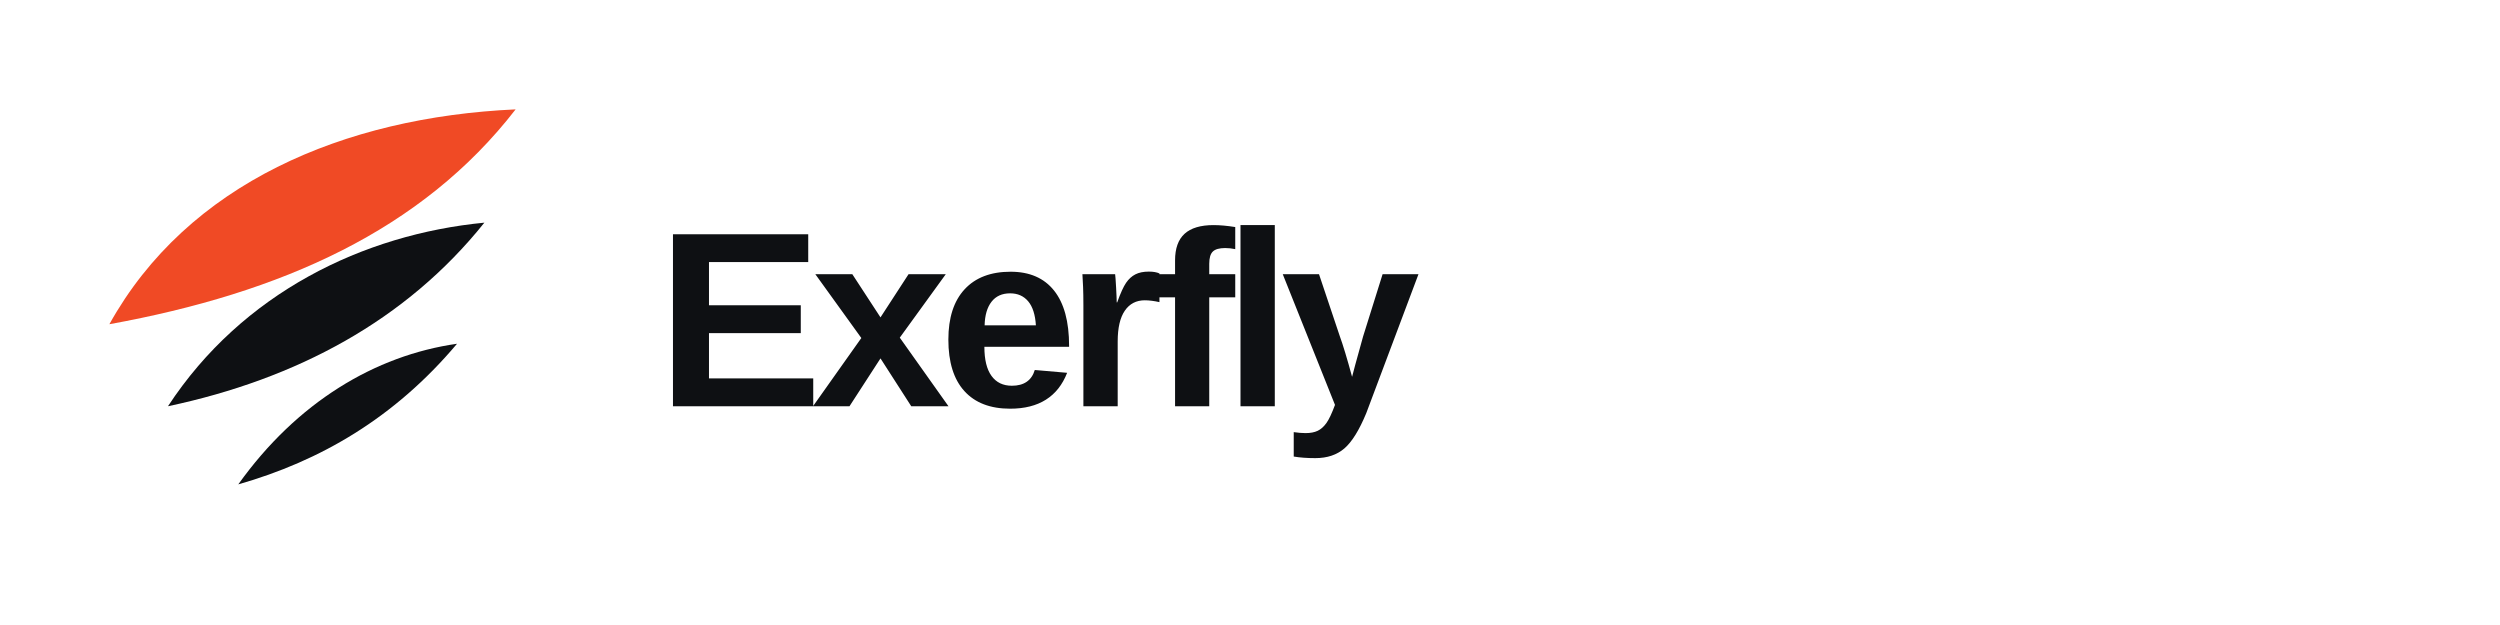
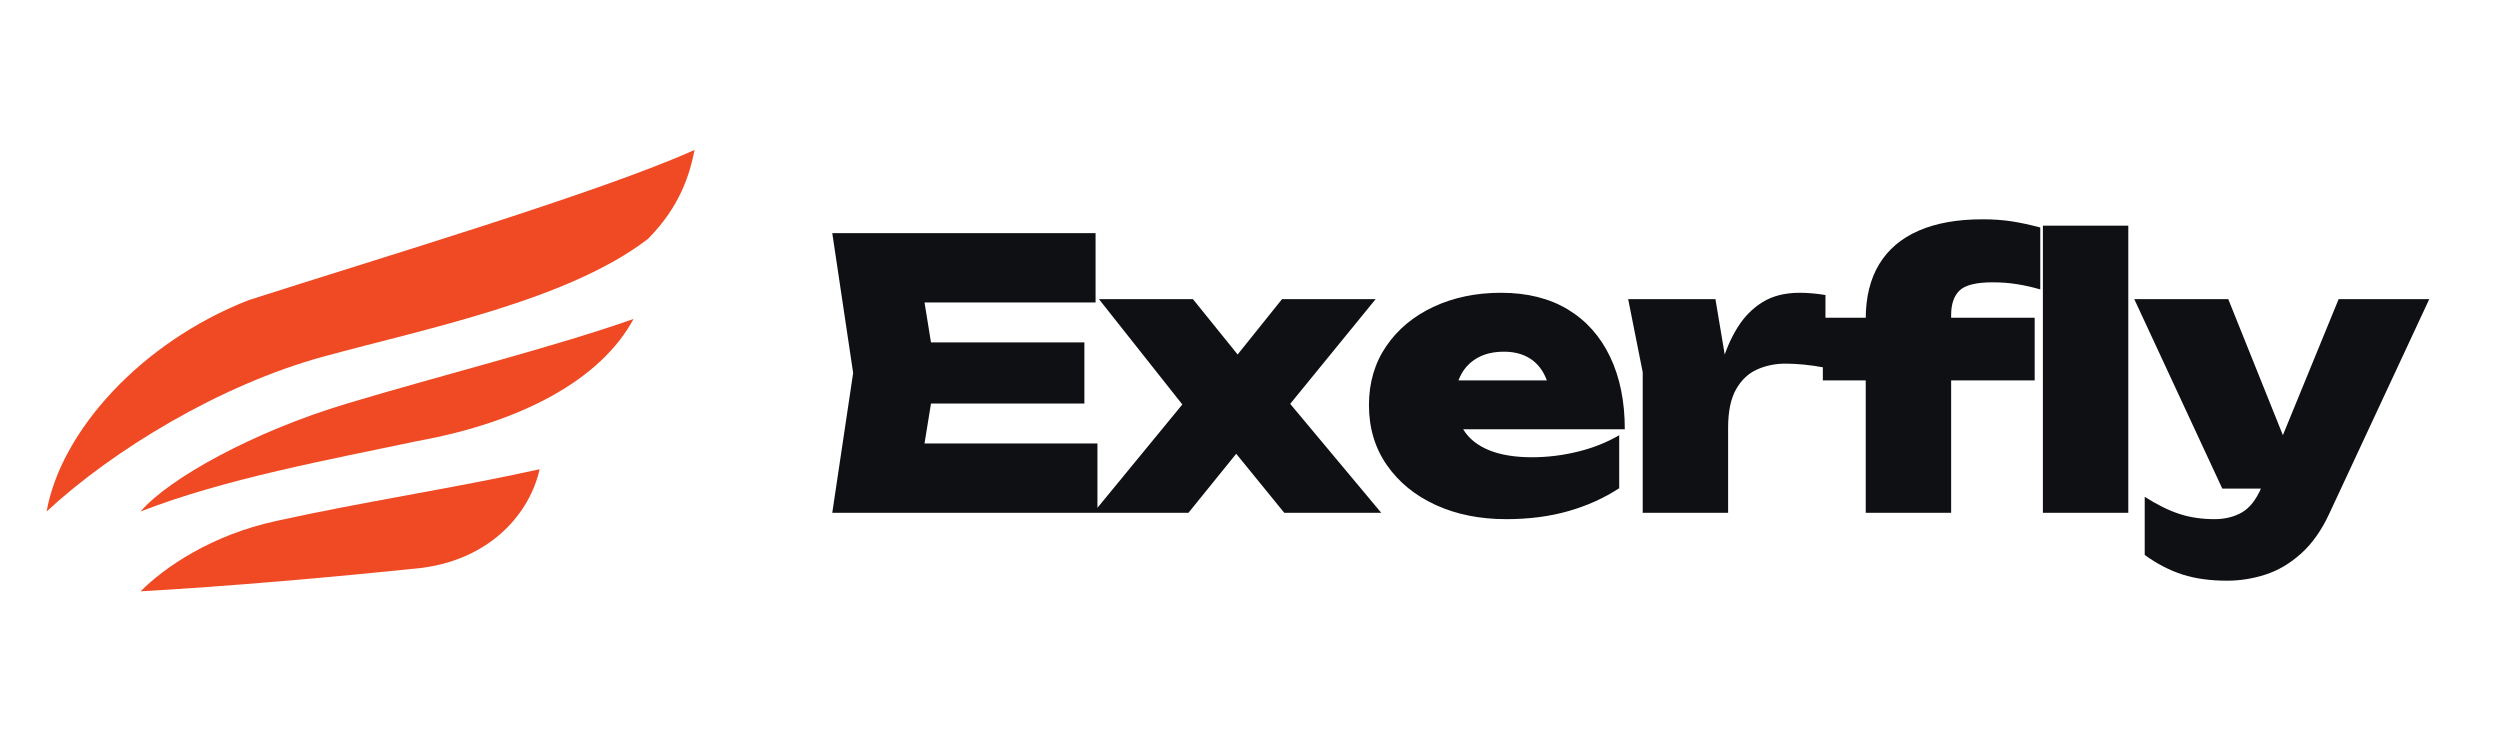
- <svg xmlns="http://www.w3.org/2000/svg" width="640" height="160" viewBox="0 0 640 160" role="img" aria-label="Exerfly">
-   <g transform="translate(16 16)">
-     <path fill="#F04A25" d="M12 67C32 31 72 14 116 12C92 43 56 59 12 67Z" />
-     <path fill="#0E1013" d="M27 88C46 59 77 44 108 41C88 66 60 81 27 88Z" />
-     <path fill="#0E1013" d="M45 108C60 87 80 75 101 72C85 91 66 102 45 108Z" />
-   </g>
-   <text x="168" y="104" font-family="Unbounded, Manrope, Arial, sans-serif" font-size="64" font-weight="800" letter-spacing="-3" fill="#0E1013">Exerfly</text>
+ <svg xmlns="http://www.w3.org/2000/svg" width="429" height="128" viewBox="0 0 429 128" role="img" aria-label="Exerfly">
+   <path fill="#F04A25" d="M119.19,25.73 C103.08,32.98 65.21,44.26 42.65,51.51 C24.12,58.76 10.42,74.07 8.00,87.77 C19.28,77.29 37.81,66.01 55.54,61.18 C73.27,56.35 97.44,51.51 111.14,41.04 C116.78,35.40 118.39,29.76 119.19,25.73 Z" />
+   <path fill="#F04A25" d="M108.72,54.73 C95.02,59.57 75.68,64.40 59.57,69.24 C43.45,74.07 28.95,82.13 24.12,87.77 C38.62,82.13 56.35,78.91 71.65,75.68 C89.38,72.46 103.08,65.21 108.72,54.73 Z" />
+   <path fill="#F04A25" d="M92.60,80.52 C78.10,83.74 61.99,86.16 47.48,89.38 C36.20,91.80 28.14,97.44 24.12,101.47 C38.62,100.66 57.15,99.05 72.46,97.44 C84.55,95.83 90.99,87.77 92.60,80.52 Z" />
+   <path fill="#0E1013" d="M186.08 58.752V69.248H150.432V58.752ZM160.608 64.0 157.6 82.56 151.776 76.096H188.32V88.0H142.816L146.4 64.0L142.816 40.0H188.0V51.904H151.776L157.6 45.44Z M187.616 88.0 204.384 67.584V71.296L188.576 51.328H204.704L214.368 63.296H210.4L220.0 51.328H236.064L219.616 71.488L218.784 66.176L237.024 88.0H220.384L210.016 75.264H214.24L203.936 88.0Z M258.464 89.088Q251.68 89.088 246.368 86.656Q241.056 84.224 237.984 79.808Q234.912 75.392 234.912 69.504Q234.912 63.744 237.888 59.392Q240.864 55.04 246.016 52.64Q251.168 50.24 257.568 50.24Q264.288 50.24 269.024 53.088Q273.76 55.936 276.288 61.216Q278.816 66.496 278.816 73.664H246.88V65.28H270.368L266.08 68.16Q265.824 65.664 264.8 63.904Q263.776 62.144 262.08 61.248Q260.384 60.352 258.08 60.352Q255.456 60.352 253.6 61.376Q251.744 62.4 250.752 64.224Q249.76 66.048 249.76 68.352Q249.76 71.616 251.2 73.856Q252.64 76.096 255.584 77.28Q258.528 78.464 262.88 78.464Q266.848 78.464 270.752 77.504Q274.656 76.544 277.856 74.688V83.776Q273.952 86.336 269.12 87.712Q264.288 89.088 258.464 89.088Z M279.392 51.328H294.368L296.544 64.32V88.0H281.888V63.872ZM313.248 50.624V63.104Q311.2 62.72 309.504 62.56Q307.808 62.4 306.4 62.4Q303.776 62.4 301.536 63.392Q299.296 64.384 297.92 66.784Q296.544 69.184 296.544 73.408L293.856 70.08Q294.432 66.112 295.424 62.56Q296.416 59.008 298.144 56.224Q299.872 53.44 302.464 51.84Q305.056 50.24 308.832 50.24Q309.856 50.24 310.944 50.336Q312.032 50.432 313.248 50.624Z M341.92 48.448Q337.76 48.448 336.288 49.824Q334.816 51.2 334.816 54.08V88.0H320.16V54.72Q320.16 49.152 322.464 45.344Q324.768 41.536 329.248 39.584Q333.728 37.632 340.192 37.632Q342.944 37.632 345.216 37.984Q347.488 38.336 350.112 39.04V49.664Q348.128 49.088 346.144 48.768Q344.16 48.448 341.92 48.448ZM312.8 65.28V54.528H349.152V65.28Z M350.56 38.72H365.216V88.0H350.56Z M382.176 99.648Q377.824 99.648 374.528 98.592Q371.232 97.536 368.032 95.232V85.248Q371.232 87.296 373.984 88.192Q376.736 89.088 380.0 89.088Q382.688 89.088 384.704 87.936Q386.72 86.784 388.064 83.648L401.312 51.328H416.864L399.712 88.128Q397.728 92.416 394.88 94.976Q392.032 97.536 388.768 98.592Q385.504 99.648 382.176 99.648ZM381.344 83.84 366.24 51.328H382.368L395.424 83.84Z" />
</svg>
